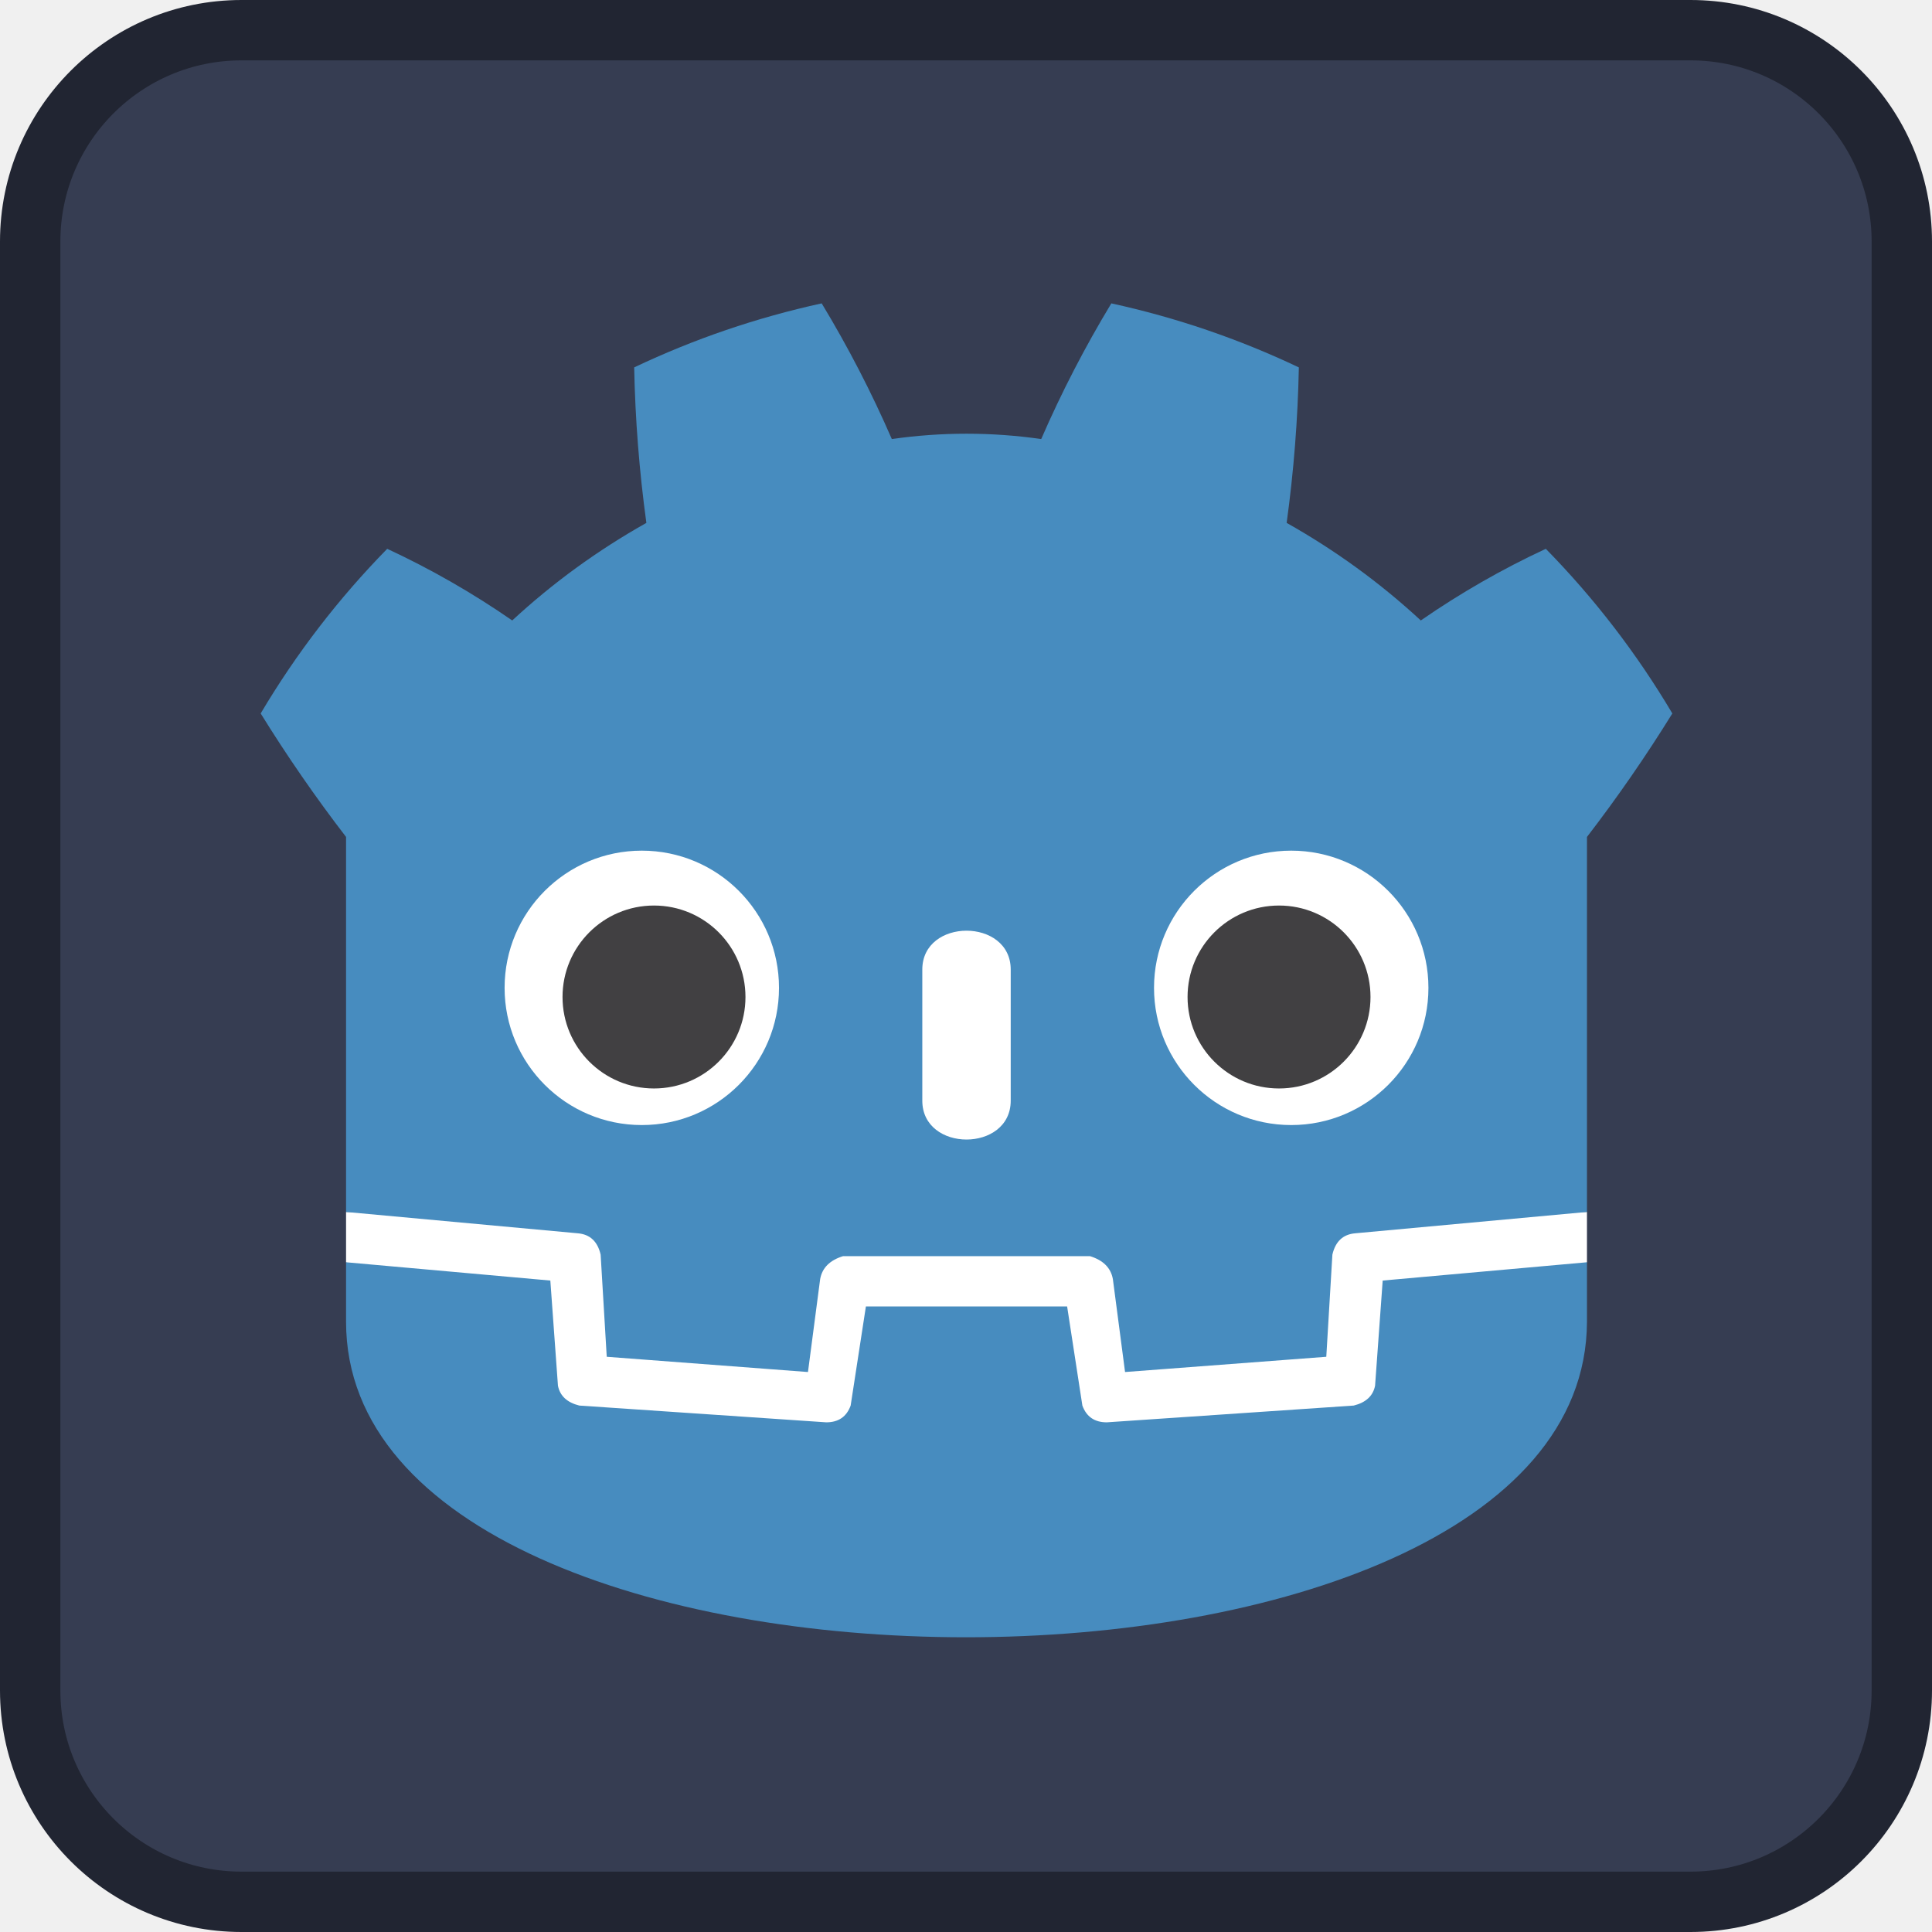
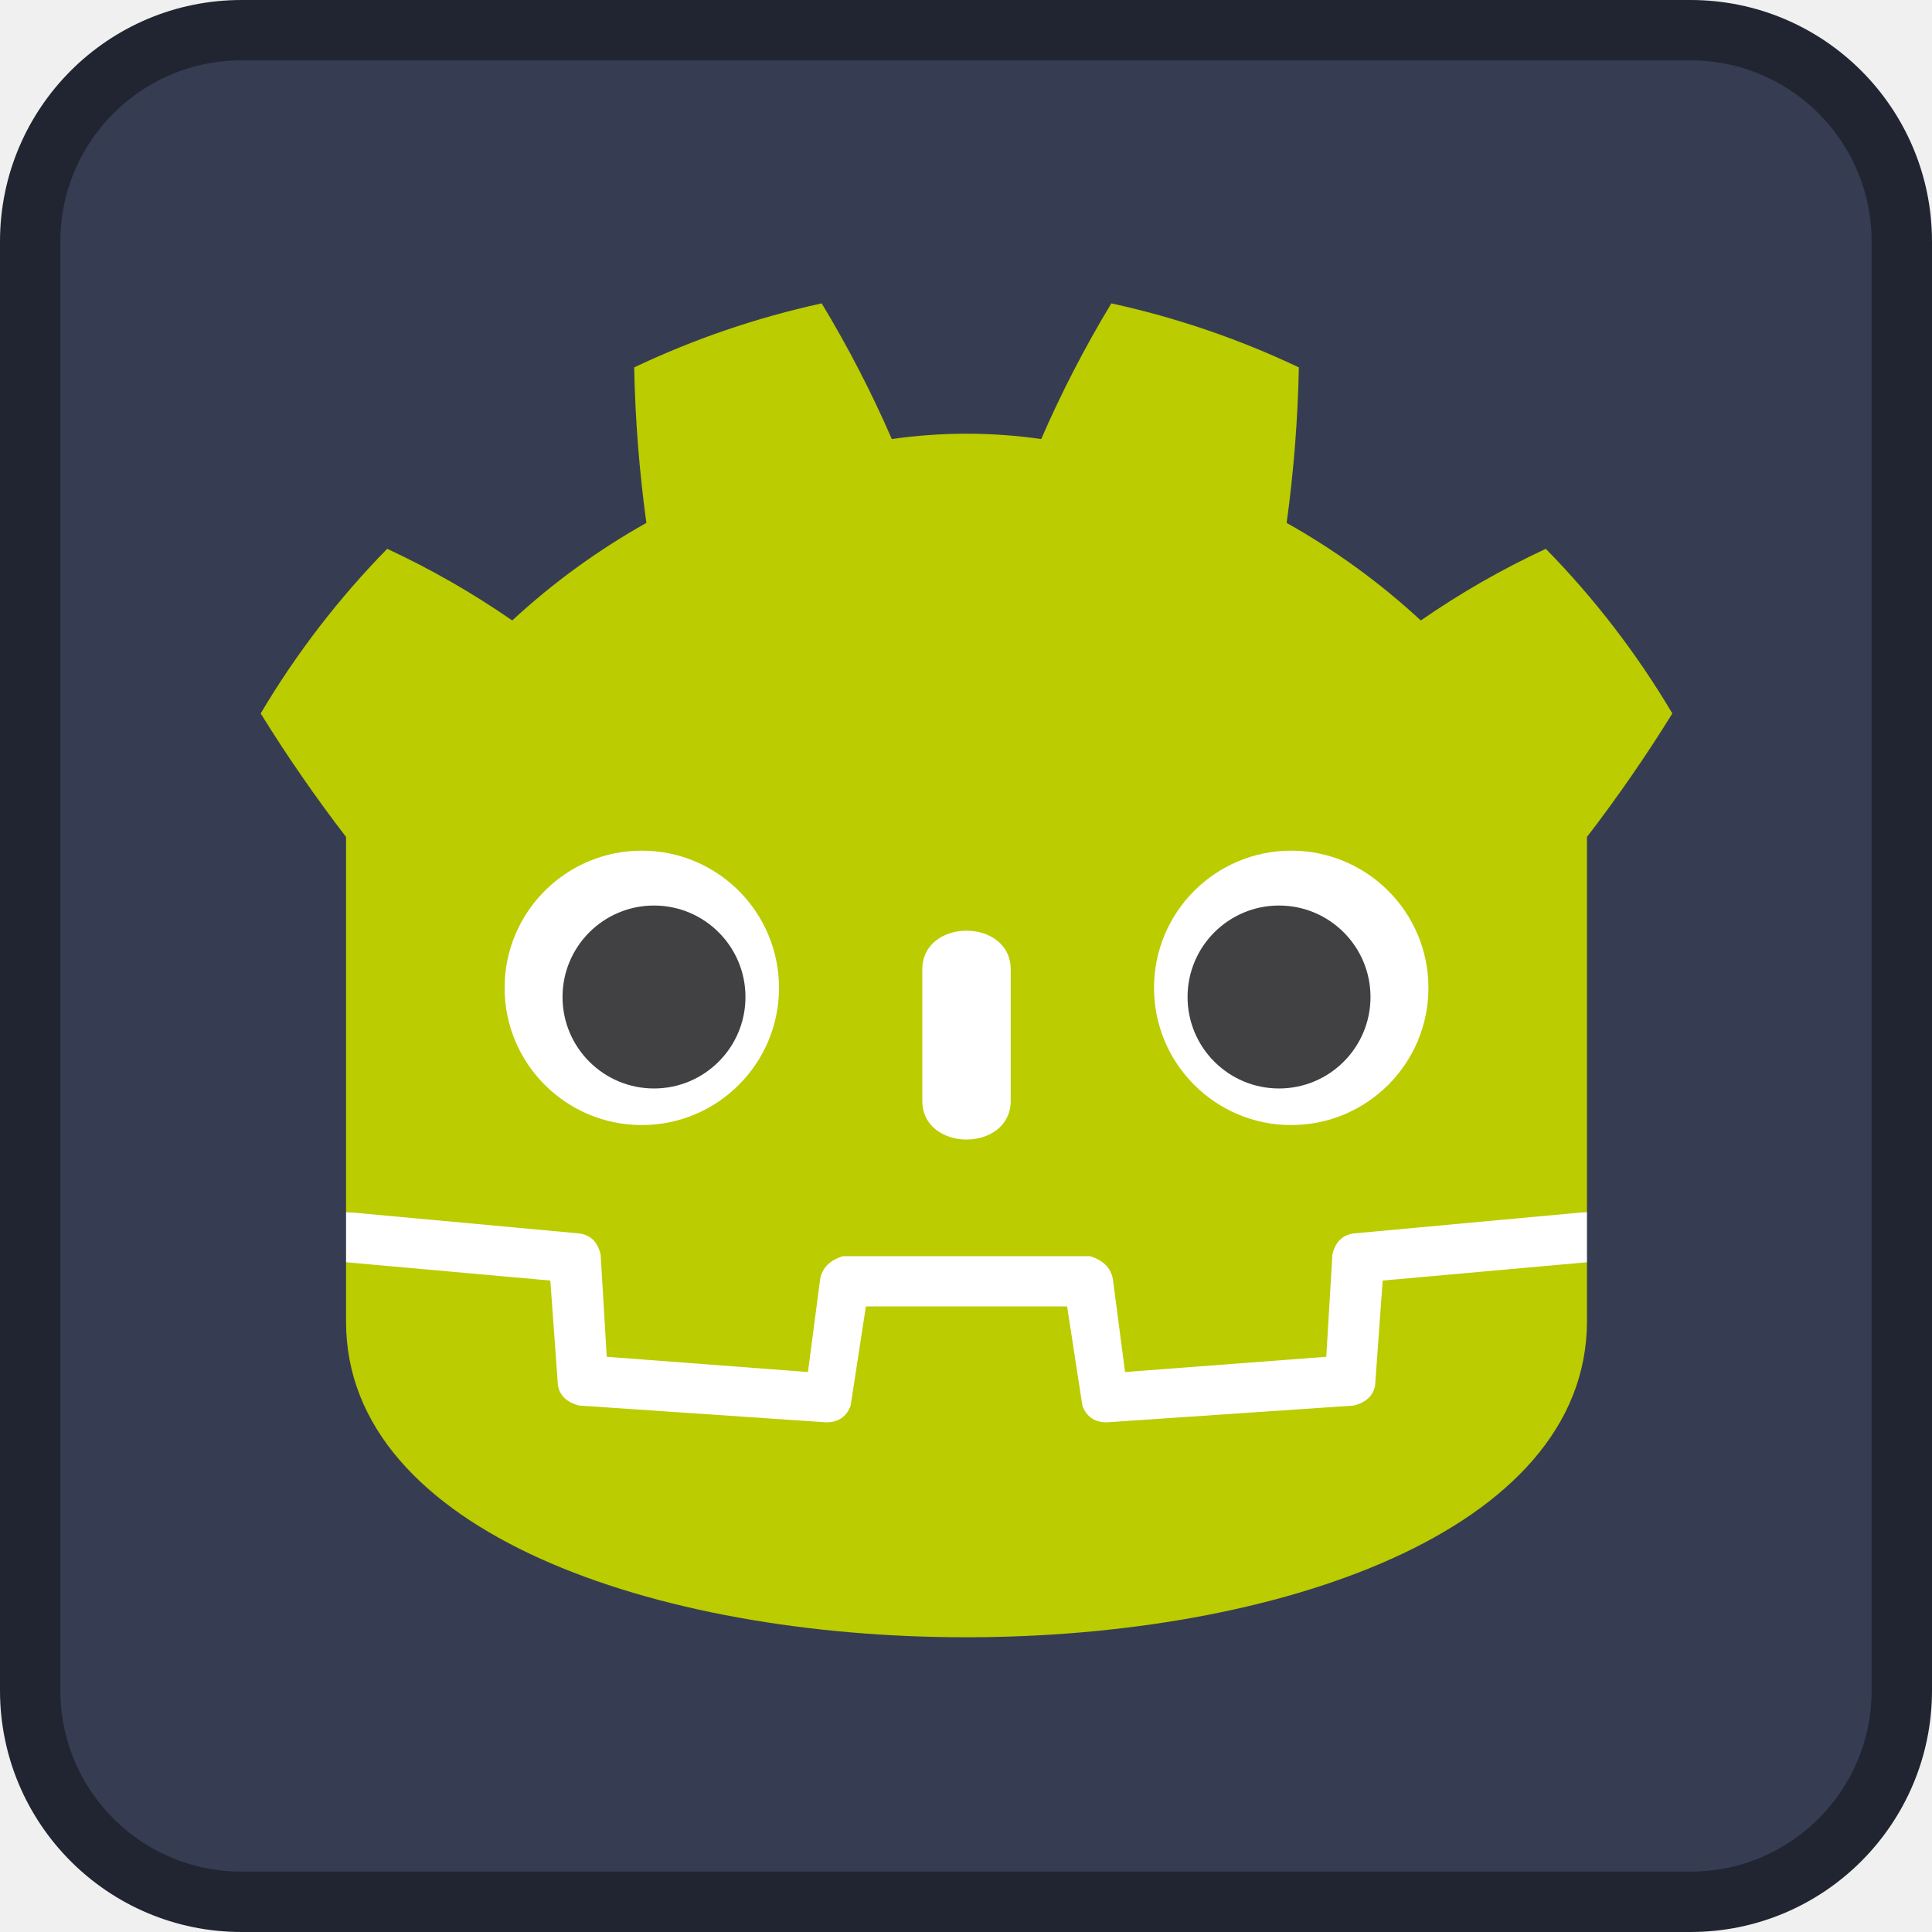
<svg xmlns="http://www.w3.org/2000/svg" height="128" width="128">
  <rect x="2" y="2" width="124" height="124" rx="14" fill="#363d52" stroke="#212532" stroke-width="4" />
  <g transform="scale(.101) translate(122 122)">
    <g fill="#fff">
      <path d="M105 673v33q407 354 814 0v-33z" />
-       <path d="m105 673 152 14q12 1 15 14l4 67 132 10 8-61q2-11 15-15h162q13 4 15 15l8 61 132-10 4-67q3-13 15-14l152-14V427q30-39 56-81-35-59-83-108-43 20-82 47-40-37-88-64 7-51 8-102-59-28-123-42-26 43-46 89-49-7-98 0-20-46-46-89-64 14-123 42 1 51 8 102-48 27-88 64-39-27-82-47-48 49-83 108 26 42 56 81zm0 33v39c0 276 813 276 814 0v-39l-134 12-5 69q-2 10-14 13l-162 11q-12 0-16-11l-10-65H446l-10 65q-4 11-16 11l-162-11q-12-3-14-13l-5-69z" fill="#478cbf" />
+       <path d="m105 673 152 14q12 1 15 14l4 67 132 10 8-61q2-11 15-15h162q13 4 15 15l8 61 132-10 4-67q3-13 15-14l152-14V427q30-39 56-81-35-59-83-108-43 20-82 47-40-37-88-64 7-51 8-102-59-28-123-42-26 43-46 89-49-7-98 0-20-46-46-89-64 14-123 42 1 51 8 102-48 27-88 64-39-27-82-47-48 49-83 108 26 42 56 81zm0 33v39c0 276 813 276 814 0v-39l-134 12-5 69q-2 10-14 13l-162 11q-12 0-16-11l-10-65H446l-10 65q-4 11-16 11l-162-11q-12-3-14-13l-5-69z" fill="#bbcc00" />
      <path d="M483 600c0 34 58 34 58 0v-86c0-34-58-34-58 0z" />
      <circle cx="725" cy="526" r="90" />
      <circle cx="299" cy="526" r="90" />
    </g>
    <g fill="#414042">
      <circle cx="307" cy="532" r="60" />
      <circle cx="717" cy="532" r="60" />
    </g>
  </g>
</svg>
